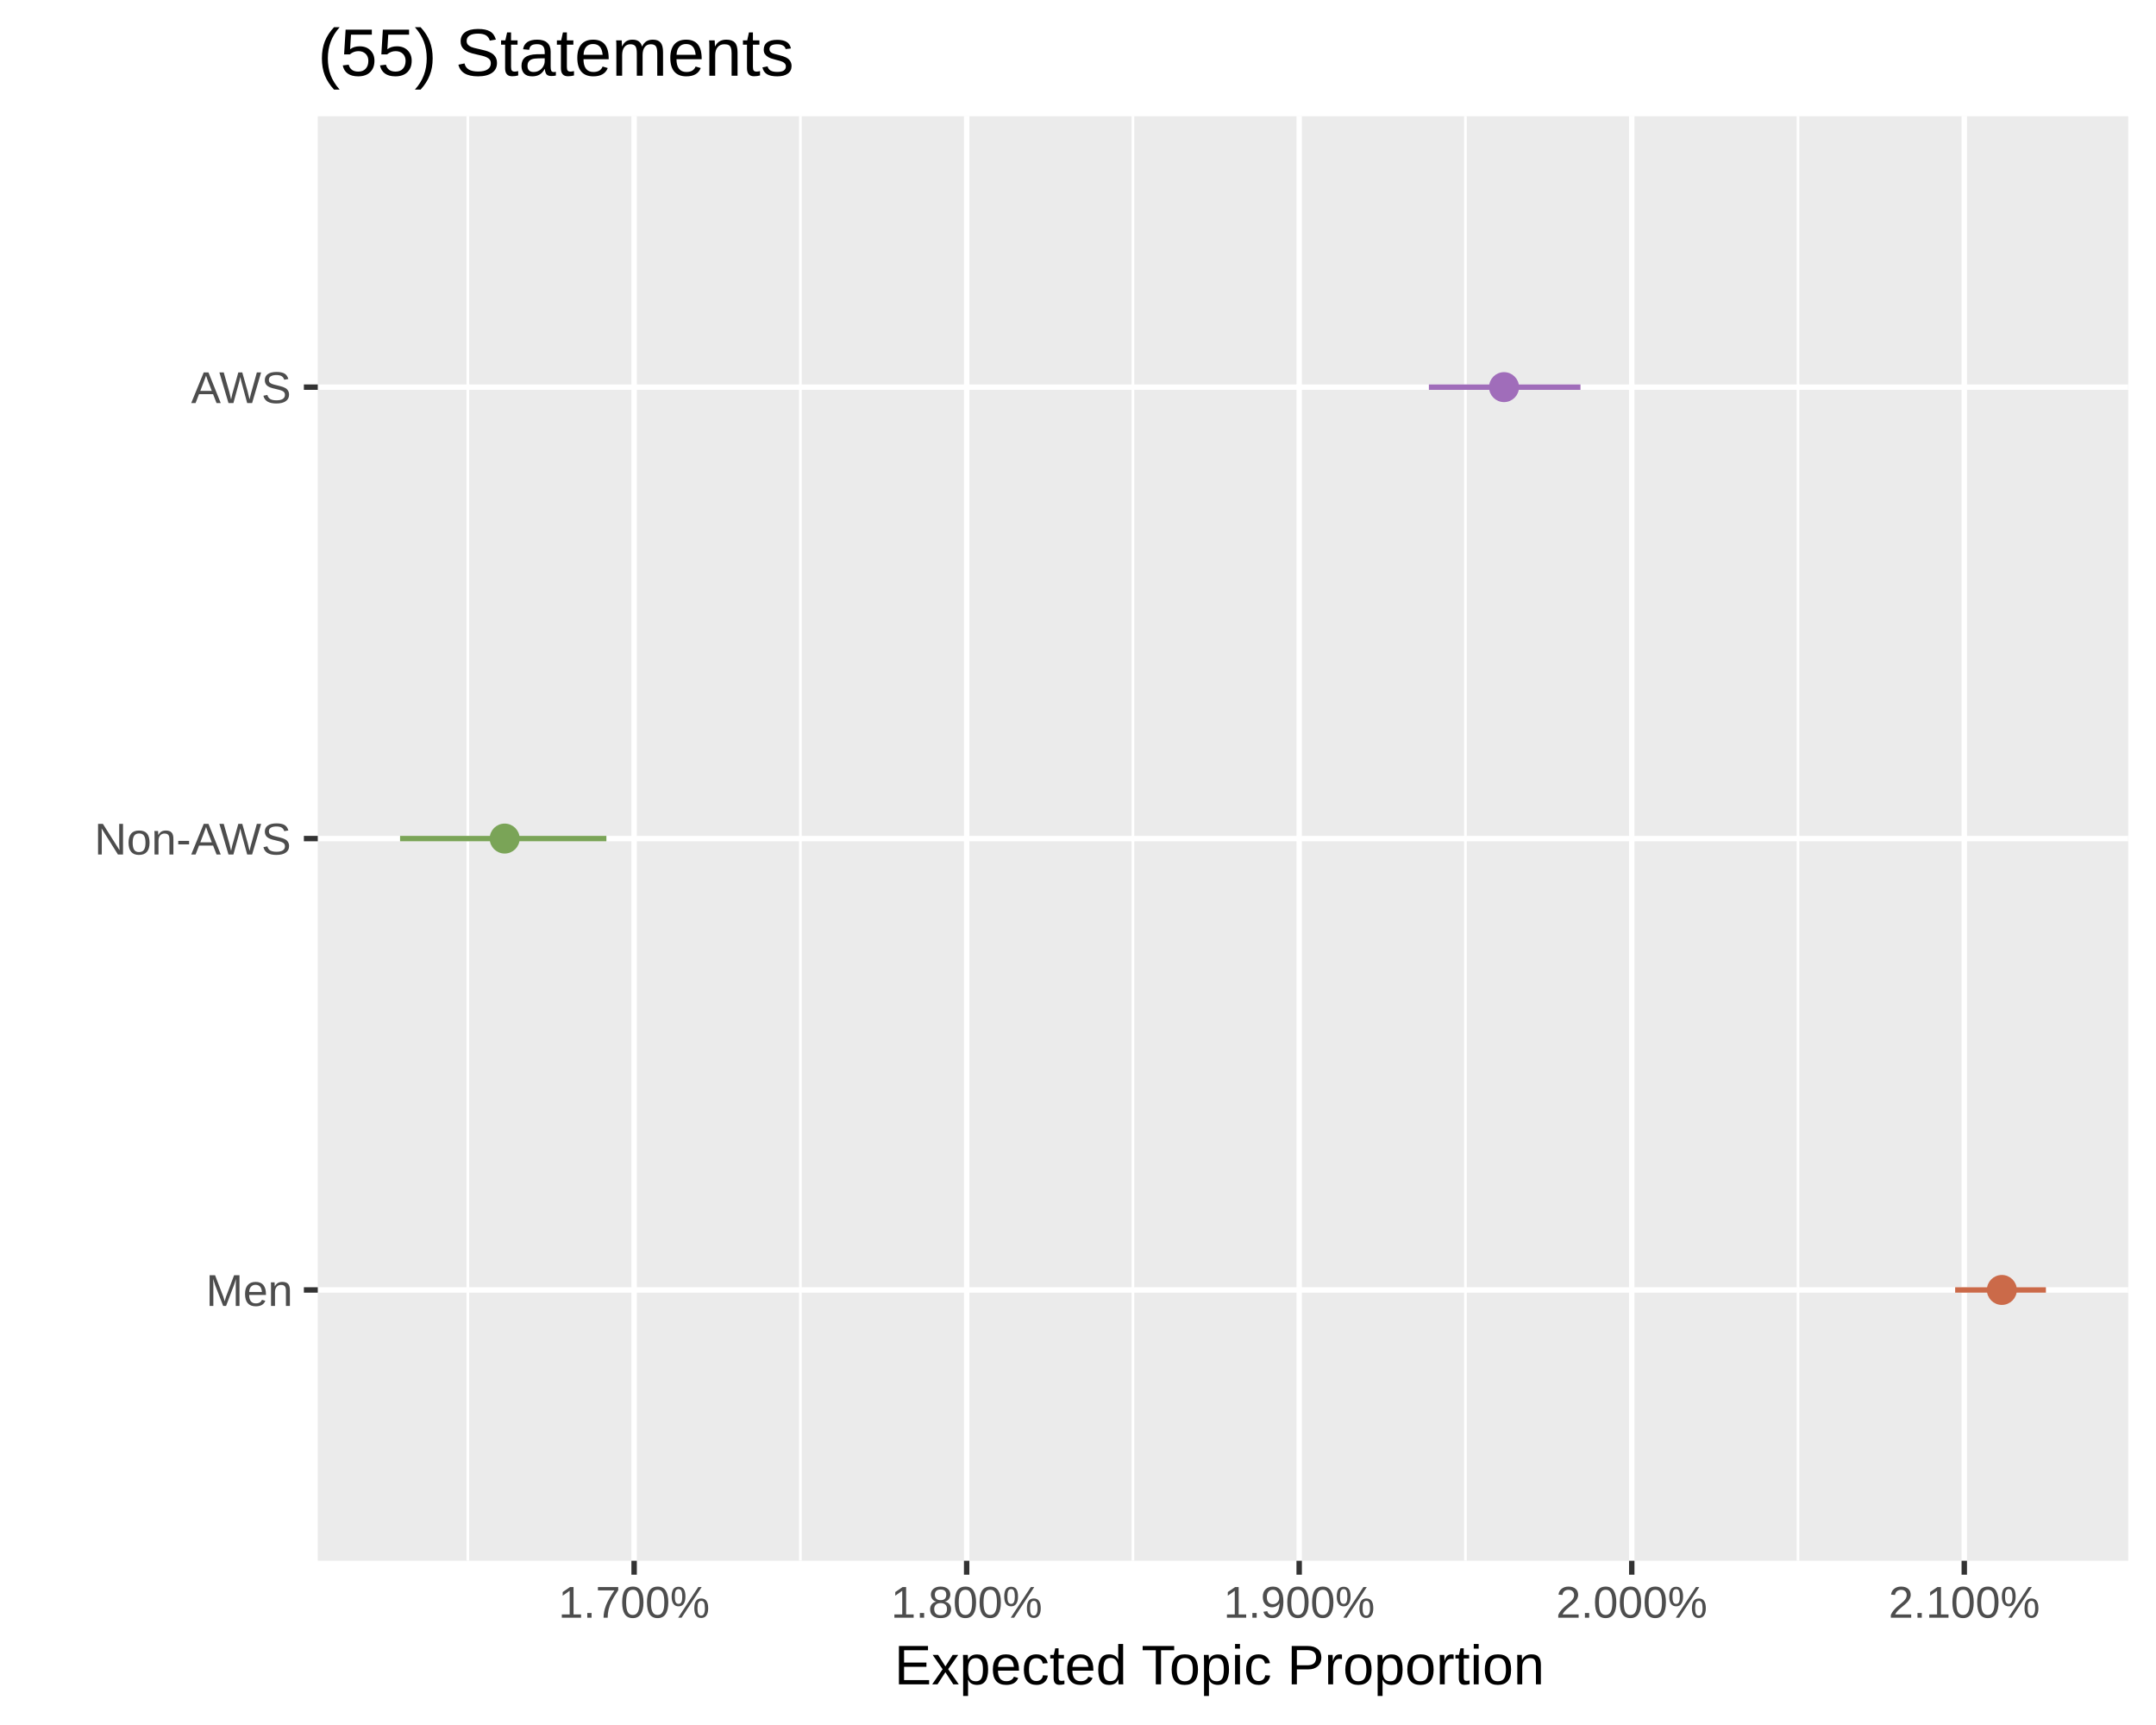
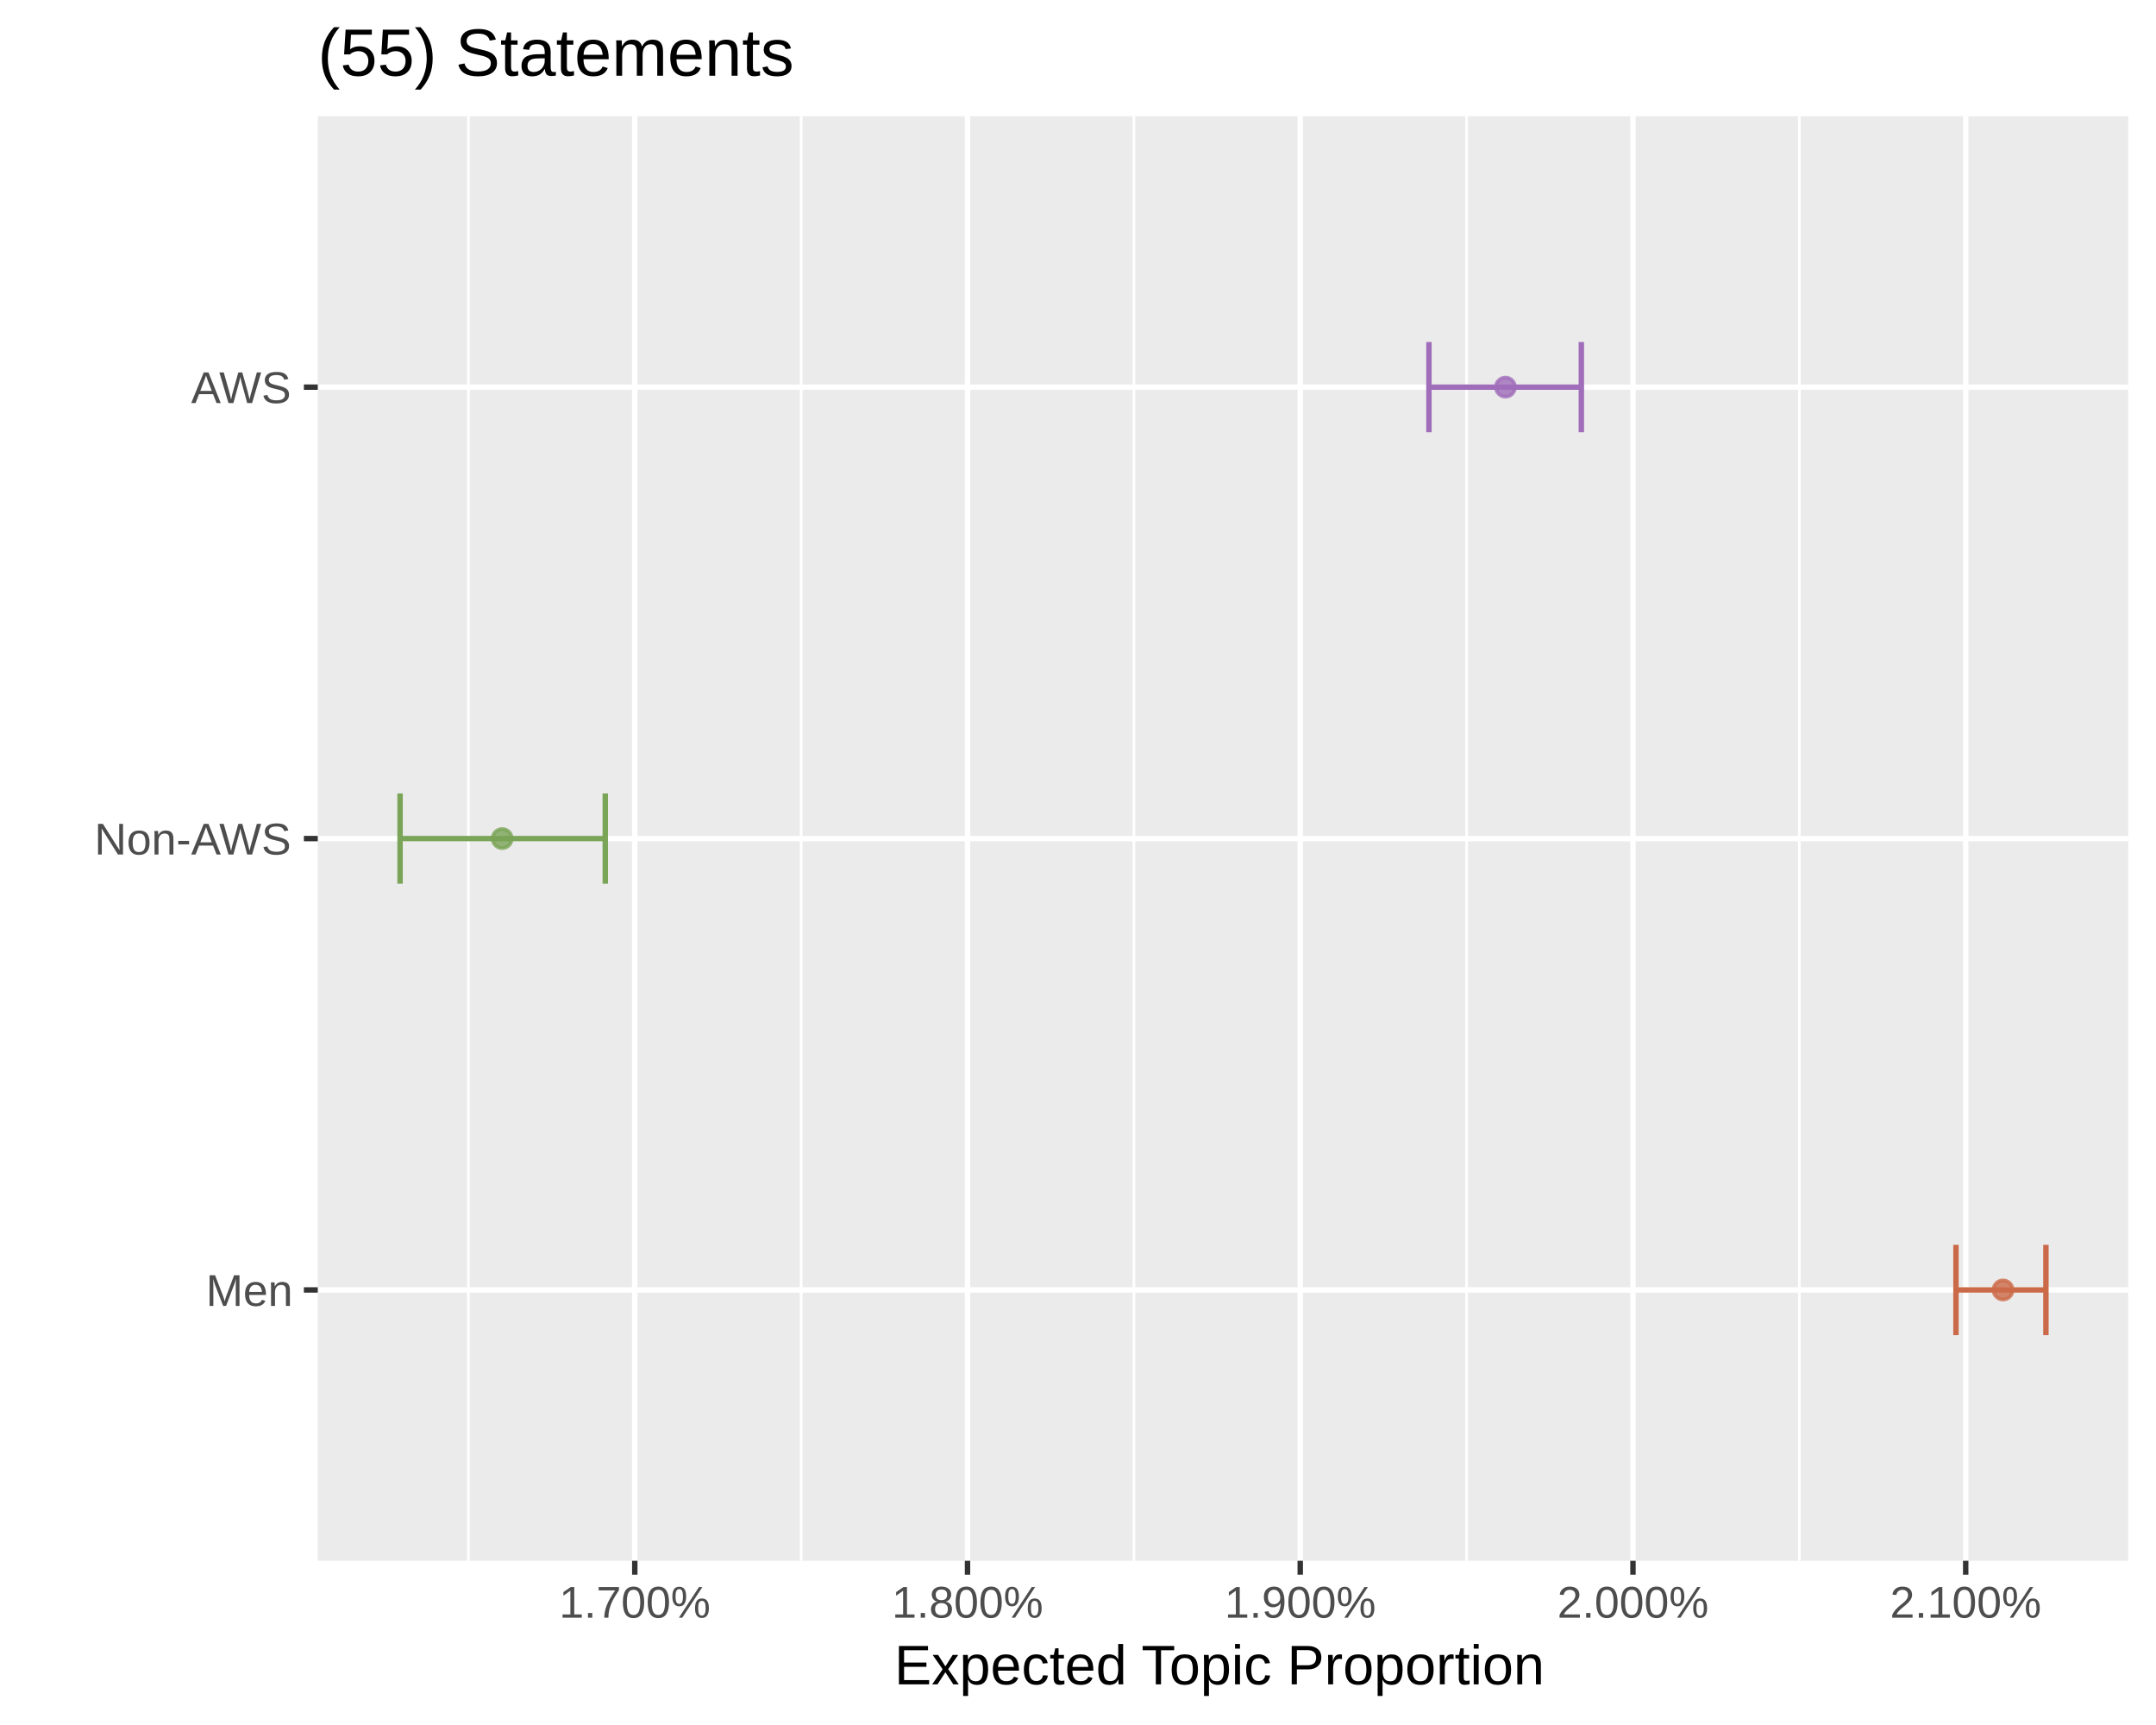
<svg xmlns="http://www.w3.org/2000/svg" viewBox="0 0 425.20 340.16">
  <defs>
    <style type="text/css">
    line, polyline, polygon, path, rect, circle {
      fill: none;
      stroke: #000000;
      stroke-linecap: round;
      stroke-linejoin: round;
      stroke-miterlimit: 10.00;
    }
  </style>
  </defs>
  <rect width="100%" height="100%" style="stroke: none; fill: #FFFFFF;" />
  <rect x="0.00" y="0.00" width="425.20" height="340.16" style="stroke-width: 1.07; stroke: #FFFFFF; fill: #FFFFFF;" />
  <defs>
    <clipPath id="cpNjIuNjd8NDE5LjcyfDMwNy43OHwyMi45Mw==">
      <rect x="62.67" y="22.93" width="357.05" height="284.85" />
    </clipPath>
  </defs>
  <rect x="62.67" y="22.93" width="357.05" height="284.85" style="stroke-width: 1.07; stroke: none; fill: #EBEBEB;" clip-path="url(#cpNjIuNjd8NDE5LjcyfDMwNy43OHwyMi45Mw==)" />
-   <polyline points="92.27,307.78 92.27,22.93 " style="stroke-width: 0.53; stroke: #FFFFFF; stroke-linecap: butt;" clip-path="url(#cpNjIuNjd8NDE5LjcyfDMwNy43OHwyMi45Mw==)" />
-   <polyline points="157.85,307.78 157.85,22.93 " style="stroke-width: 0.53; stroke: #FFFFFF; stroke-linecap: butt;" clip-path="url(#cpNjIuNjd8NDE5LjcyfDMwNy43OHwyMi45Mw==)" />
-   <polyline points="223.43,307.78 223.43,22.93 " style="stroke-width: 0.53; stroke: #FFFFFF; stroke-linecap: butt;" clip-path="url(#cpNjIuNjd8NDE5LjcyfDMwNy43OHwyMi45Mw==)" />
-   <polyline points="289.01,307.78 289.01,22.93 " style="stroke-width: 0.53; stroke: #FFFFFF; stroke-linecap: butt;" clip-path="url(#cpNjIuNjd8NDE5LjcyfDMwNy43OHwyMi45Mw==)" />
-   <polyline points="354.60,307.78 354.60,22.93 " style="stroke-width: 0.53; stroke: #FFFFFF; stroke-linecap: butt;" clip-path="url(#cpNjIuNjd8NDE5LjcyfDMwNy43OHwyMi45Mw==)" />
+   <polyline points="92.38,307.78 92.38,22.93 " style="stroke-width: 0.53; stroke: #FFFFFF; stroke-linecap: butt;" clip-path="url(#cpNjIuNjd8NDE5LjcyfDMwNy43OHwyMi45Mw==)" />
+   <polyline points="158.00,307.78 158.00,22.93 " style="stroke-width: 0.53; stroke: #FFFFFF; stroke-linecap: butt;" clip-path="url(#cpNjIuNjd8NDE5LjcyfDMwNy43OHwyMi45Mw==)" />
+   <polyline points="223.62,307.78 223.62,22.93 " style="stroke-width: 0.53; stroke: #FFFFFF; stroke-linecap: butt;" clip-path="url(#cpNjIuNjd8NDE5LjcyfDMwNy43OHwyMi45Mw==)" />
+   <polyline points="289.24,307.78 289.24,22.93 " style="stroke-width: 0.53; stroke: #FFFFFF; stroke-linecap: butt;" clip-path="url(#cpNjIuNjd8NDE5LjcyfDMwNy43OHwyMi45Mw==)" />
+   <polyline points="354.86,307.78 354.86,22.93 " style="stroke-width: 0.53; stroke: #FFFFFF; stroke-linecap: butt;" clip-path="url(#cpNjIuNjd8NDE5LjcyfDMwNy43OHwyMi45Mw==)" />
  <polyline points="62.67,254.37 419.72,254.37 " style="stroke-width: 1.07; stroke: #FFFFFF; stroke-linecap: butt;" clip-path="url(#cpNjIuNjd8NDE5LjcyfDMwNy43OHwyMi45Mw==)" />
  <polyline points="62.67,165.36 419.72,165.36 " style="stroke-width: 1.07; stroke: #FFFFFF; stroke-linecap: butt;" clip-path="url(#cpNjIuNjd8NDE5LjcyfDMwNy43OHwyMi45Mw==)" />
  <polyline points="62.67,76.34 419.72,76.34 " style="stroke-width: 1.07; stroke: #FFFFFF; stroke-linecap: butt;" clip-path="url(#cpNjIuNjd8NDE5LjcyfDMwNy43OHwyMi45Mw==)" />
-   <polyline points="125.06,307.78 125.06,22.93 " style="stroke-width: 1.07; stroke: #FFFFFF; stroke-linecap: butt;" clip-path="url(#cpNjIuNjd8NDE5LjcyfDMwNy43OHwyMi45Mw==)" />
-   <polyline points="190.64,307.78 190.64,22.93 " style="stroke-width: 1.07; stroke: #FFFFFF; stroke-linecap: butt;" clip-path="url(#cpNjIuNjd8NDE5LjcyfDMwNy43OHwyMi45Mw==)" />
-   <polyline points="256.22,307.78 256.22,22.93 " style="stroke-width: 1.07; stroke: #FFFFFF; stroke-linecap: butt;" clip-path="url(#cpNjIuNjd8NDE5LjcyfDMwNy43OHwyMi45Mw==)" />
-   <polyline points="321.81,307.78 321.81,22.93 " style="stroke-width: 1.07; stroke: #FFFFFF; stroke-linecap: butt;" clip-path="url(#cpNjIuNjd8NDE5LjcyfDMwNy43OHwyMi45Mw==)" />
-   <polyline points="387.39,307.78 387.39,22.93 " style="stroke-width: 1.07; stroke: #FFFFFF; stroke-linecap: butt;" clip-path="url(#cpNjIuNjd8NDE5LjcyfDMwNy43OHwyMi45Mw==)" />
-   <line x1="385.59" y1="254.37" x2="403.49" y2="254.37" style="stroke-width: 1.07; stroke: #CB6A49; stroke-linecap: butt;" clip-path="url(#cpNjIuNjd8NDE5LjcyfDMwNy43OHwyMi45Mw==)" />
-   <line x1="281.80" y1="76.34" x2="311.70" y2="76.34" style="stroke-width: 1.07; stroke: #A06DBA; stroke-linecap: butt;" clip-path="url(#cpNjIuNjd8NDE5LjcyfDMwNy43OHwyMi45Mw==)" />
-   <line x1="78.90" y1="165.36" x2="119.59" y2="165.36" style="stroke-width: 1.07; stroke: #7AA457; stroke-linecap: butt;" clip-path="url(#cpNjIuNjd8NDE5LjcyfDMwNy43OHwyMi45Mw==)" />
-   <circle cx="394.80" cy="254.37" r="1.95pt" style="stroke-width: 0.71; stroke: #CB6A49; fill: #CB6A49;" clip-path="url(#cpNjIuNjd8NDE5LjcyfDMwNy43OHwyMi45Mw==)" />
-   <circle cx="296.62" cy="76.34" r="1.95pt" style="stroke-width: 0.71; stroke: #A06DBA; fill: #A06DBA;" clip-path="url(#cpNjIuNjd8NDE5LjcyfDMwNy43OHwyMi45Mw==)" />
-   <circle cx="99.53" cy="165.36" r="1.95pt" style="stroke-width: 0.71; stroke: #7AA457; fill: #7AA457;" clip-path="url(#cpNjIuNjd8NDE5LjcyfDMwNy43OHwyMi45Mw==)" />
+   <polyline points="125.19,307.78 125.19,22.93 " style="stroke-width: 1.07; stroke: #FFFFFF; stroke-linecap: butt;" clip-path="url(#cpNjIuNjd8NDE5LjcyfDMwNy43OHwyMi45Mw==)" />
+   <polyline points="190.81,307.78 190.81,22.93 " style="stroke-width: 1.07; stroke: #FFFFFF; stroke-linecap: butt;" clip-path="url(#cpNjIuNjd8NDE5LjcyfDMwNy43OHwyMi45Mw==)" />
+   <polyline points="256.43,307.78 256.43,22.93 " style="stroke-width: 1.07; stroke: #FFFFFF; stroke-linecap: butt;" clip-path="url(#cpNjIuNjd8NDE5LjcyfDMwNy43OHwyMi45Mw==)" />
+   <polyline points="322.05,307.78 322.05,22.93 " style="stroke-width: 1.07; stroke: #FFFFFF; stroke-linecap: butt;" clip-path="url(#cpNjIuNjd8NDE5LjcyfDMwNy43OHwyMi45Mw==)" />
+   <polyline points="387.67,307.78 387.67,22.93 " style="stroke-width: 1.07; stroke: #FFFFFF; stroke-linecap: butt;" clip-path="url(#cpNjIuNjd8NDE5LjcyfDMwNy43OHwyMi45Mw==)" />
+   <polyline points="403.49,263.28 403.49,245.47 " style="stroke-width: 1.07; stroke: #CB6A49; stroke-linecap: butt;" clip-path="url(#cpNjIuNjd8NDE5LjcyfDMwNy43OHwyMi45Mw==)" />
+   <polyline points="403.49,254.37 385.75,254.37 " style="stroke-width: 1.07; stroke: #CB6A49; stroke-linecap: butt;" clip-path="url(#cpNjIuNjd8NDE5LjcyfDMwNy43OHwyMi45Mw==)" />
+   <polyline points="385.75,263.28 385.75,245.47 " style="stroke-width: 1.07; stroke: #CB6A49; stroke-linecap: butt;" clip-path="url(#cpNjIuNjd8NDE5LjcyfDMwNy43OHwyMi45Mw==)" />
+   <polyline points="311.87,85.24 311.87,67.44 " style="stroke-width: 1.07; stroke: #A06DBA; stroke-linecap: butt;" clip-path="url(#cpNjIuNjd8NDE5LjcyfDMwNy43OHwyMi45Mw==)" />
+   <polyline points="311.87,76.34 281.81,76.34 " style="stroke-width: 1.07; stroke: #A06DBA; stroke-linecap: butt;" clip-path="url(#cpNjIuNjd8NDE5LjcyfDMwNy43OHwyMi45Mw==)" />
+   <polyline points="281.81,85.24 281.81,67.44 " style="stroke-width: 1.07; stroke: #A06DBA; stroke-linecap: butt;" clip-path="url(#cpNjIuNjd8NDE5LjcyfDMwNy43OHwyMi45Mw==)" />
+   <polyline points="119.37,174.26 119.37,156.46 " style="stroke-width: 1.07; stroke: #7AA457; stroke-linecap: butt;" clip-path="url(#cpNjIuNjd8NDE5LjcyfDMwNy43OHwyMi45Mw==)" />
+   <polyline points="119.37,165.36 78.90,165.36 " style="stroke-width: 1.07; stroke: #7AA457; stroke-linecap: butt;" clip-path="url(#cpNjIuNjd8NDE5LjcyfDMwNy43OHwyMi45Mw==)" />
+   <polyline points="78.90,174.26 78.90,156.46 " style="stroke-width: 1.07; stroke: #7AA457; stroke-linecap: butt;" clip-path="url(#cpNjIuNjd8NDE5LjcyfDMwNy43OHwyMi45Mw==)" />
+   <circle cx="395.03" cy="254.37" r="1.42pt" style="stroke-width: 0.71; stroke: #CB6A49; stroke-opacity: 0.80; fill: #CB6A49; fill-opacity: 0.80;" clip-path="url(#cpNjIuNjd8NDE5LjcyfDMwNy43OHwyMi45Mw==)" />
+   <circle cx="296.90" cy="76.34" r="1.42pt" style="stroke-width: 0.71; stroke: #A06DBA; stroke-opacity: 0.80; fill: #A06DBA; fill-opacity: 0.80;" clip-path="url(#cpNjIuNjd8NDE5LjcyfDMwNy43OHwyMi45Mw==)" />
+   <circle cx="99.04" cy="165.36" r="1.42pt" style="stroke-width: 0.71; stroke: #7AA457; stroke-opacity: 0.80; fill: #7AA457; fill-opacity: 0.80;" clip-path="url(#cpNjIuNjd8NDE5LjcyfDMwNy43OHwyMi45Mw==)" />
  <defs>
    <clipPath id="cpMC4wMHw0MjUuMjB8MzQwLjE2fDAuMDA=">
      <rect x="0.00" y="0.00" width="425.20" height="340.16" />
    </clipPath>
  </defs>
  <g clip-path="url(#cpMC4wMHw0MjUuMjB8MzQwLjE2fDAuMDA=)">
    <text x="40.62" y="257.52" style="font-size: 8.80px; fill: #4D4D4D; font-family: Arial;" textLength="17.12px" lengthAdjust="spacingAndGlyphs">Men</text>
  </g>
  <g clip-path="url(#cpMC4wMHw0MjUuMjB8MzQwLjE2fDAuMDA=)">
    <text x="18.62" y="168.51" style="font-size: 8.80px; fill: #4D4D4D; font-family: Arial;" textLength="39.12px" lengthAdjust="spacingAndGlyphs">Non-AWS</text>
  </g>
  <g clip-path="url(#cpMC4wMHw0MjUuMjB8MzQwLjE2fDAuMDA=)">
    <text x="37.69" y="79.49" style="font-size: 8.80px; fill: #4D4D4D; font-family: Arial;" textLength="20.04px" lengthAdjust="spacingAndGlyphs">AWS</text>
  </g>
  <polyline points="59.93,254.37 62.67,254.37 " style="stroke-width: 1.07; stroke: #333333; stroke-linecap: butt;" clip-path="url(#cpMC4wMHw0MjUuMjB8MzQwLjE2fDAuMDA=)" />
  <polyline points="59.93,165.36 62.67,165.36 " style="stroke-width: 1.07; stroke: #333333; stroke-linecap: butt;" clip-path="url(#cpMC4wMHw0MjUuMjB8MzQwLjE2fDAuMDA=)" />
  <polyline points="59.93,76.34 62.67,76.34 " style="stroke-width: 1.07; stroke: #333333; stroke-linecap: butt;" clip-path="url(#cpMC4wMHw0MjUuMjB8MzQwLjE2fDAuMDA=)" />
-   <polyline points="125.06,310.52 125.06,307.78 " style="stroke-width: 1.07; stroke: #333333; stroke-linecap: butt;" clip-path="url(#cpMC4wMHw0MjUuMjB8MzQwLjE2fDAuMDA=)" />
-   <polyline points="190.64,310.52 190.64,307.78 " style="stroke-width: 1.07; stroke: #333333; stroke-linecap: butt;" clip-path="url(#cpMC4wMHw0MjUuMjB8MzQwLjE2fDAuMDA=)" />
-   <polyline points="256.22,310.52 256.22,307.78 " style="stroke-width: 1.07; stroke: #333333; stroke-linecap: butt;" clip-path="url(#cpMC4wMHw0MjUuMjB8MzQwLjE2fDAuMDA=)" />
-   <polyline points="321.81,310.52 321.81,307.78 " style="stroke-width: 1.07; stroke: #333333; stroke-linecap: butt;" clip-path="url(#cpMC4wMHw0MjUuMjB8MzQwLjE2fDAuMDA=)" />
-   <polyline points="387.39,310.52 387.39,307.78 " style="stroke-width: 1.07; stroke: #333333; stroke-linecap: butt;" clip-path="url(#cpMC4wMHw0MjUuMjB8MzQwLjE2fDAuMDA=)" />
+   <polyline points="125.19,310.52 125.19,307.78 " style="stroke-width: 1.07; stroke: #333333; stroke-linecap: butt;" clip-path="url(#cpMC4wMHw0MjUuMjB8MzQwLjE2fDAuMDA=)" />
+   <polyline points="190.81,310.52 190.81,307.78 " style="stroke-width: 1.07; stroke: #333333; stroke-linecap: butt;" clip-path="url(#cpMC4wMHw0MjUuMjB8MzQwLjE2fDAuMDA=)" />
+   <polyline points="256.43,310.52 256.43,307.78 " style="stroke-width: 1.07; stroke: #333333; stroke-linecap: butt;" clip-path="url(#cpMC4wMHw0MjUuMjB8MzQwLjE2fDAuMDA=)" />
+   <polyline points="322.05,310.52 322.05,307.78 " style="stroke-width: 1.07; stroke: #333333; stroke-linecap: butt;" clip-path="url(#cpMC4wMHw0MjUuMjB8MzQwLjE2fDAuMDA=)" />
+   <polyline points="387.67,310.52 387.67,307.78 " style="stroke-width: 1.07; stroke: #333333; stroke-linecap: butt;" clip-path="url(#cpMC4wMHw0MjUuMjB8MzQwLjE2fDAuMDA=)" />
  <g clip-path="url(#cpMC4wMHw0MjUuMjB8MzQwLjE2fDAuMDA=)">
-     <text x="110.13" y="319.01" style="font-size: 8.80px; fill: #4D4D4D; font-family: Arial;" textLength="29.85px" lengthAdjust="spacingAndGlyphs">1.700%</text>
+     <text x="110.27" y="319.01" style="font-size: 8.80px; fill: #4D4D4D; font-family: Arial;" textLength="29.85px" lengthAdjust="spacingAndGlyphs">1.700%</text>
  </g>
  <g clip-path="url(#cpMC4wMHw0MjUuMjB8MzQwLjE2fDAuMDA=)">
-     <text x="175.72" y="319.01" style="font-size: 8.80px; fill: #4D4D4D; font-family: Arial;" textLength="29.85px" lengthAdjust="spacingAndGlyphs">1.800%</text>
+     <text x="175.89" y="319.01" style="font-size: 8.80px; fill: #4D4D4D; font-family: Arial;" textLength="29.85px" lengthAdjust="spacingAndGlyphs">1.800%</text>
  </g>
  <g clip-path="url(#cpMC4wMHw0MjUuMjB8MzQwLjE2fDAuMDA=)">
-     <text x="241.30" y="319.01" style="font-size: 8.80px; fill: #4D4D4D; font-family: Arial;" textLength="29.85px" lengthAdjust="spacingAndGlyphs">1.900%</text>
+     <text x="241.51" y="319.01" style="font-size: 8.80px; fill: #4D4D4D; font-family: Arial;" textLength="29.85px" lengthAdjust="spacingAndGlyphs">1.900%</text>
  </g>
  <g clip-path="url(#cpMC4wMHw0MjUuMjB8MzQwLjE2fDAuMDA=)">
-     <text x="306.88" y="319.01" style="font-size: 8.80px; fill: #4D4D4D; font-family: Arial;" textLength="29.85px" lengthAdjust="spacingAndGlyphs">2.000%</text>
+     <text x="307.13" y="319.01" style="font-size: 8.80px; fill: #4D4D4D; font-family: Arial;" textLength="29.85px" lengthAdjust="spacingAndGlyphs">2.000%</text>
  </g>
  <g clip-path="url(#cpMC4wMHw0MjUuMjB8MzQwLjE2fDAuMDA=)">
-     <text x="372.47" y="319.01" style="font-size: 8.80px; fill: #4D4D4D; font-family: Arial;" textLength="29.85px" lengthAdjust="spacingAndGlyphs">2.100%</text>
+     <text x="372.74" y="319.01" style="font-size: 8.80px; fill: #4D4D4D; font-family: Arial;" textLength="29.85px" lengthAdjust="spacingAndGlyphs">2.100%</text>
  </g>
  <g clip-path="url(#cpMC4wMHw0MjUuMjB8MzQwLjE2fDAuMDA=)">
    <text x="176.38" y="332.15" style="font-size: 11.00px; font-family: Arial;" textLength="129.63px" lengthAdjust="spacingAndGlyphs">Expected Topic Proportion</text>
  </g>
  <g clip-path="url(#cpMC4wMHw0MjUuMjB8MzQwLjE2fDAuMDA=)">
    <text x="62.67" y="14.93" style="font-size: 13.20px; font-family: Arial;" textLength="93.91px" lengthAdjust="spacingAndGlyphs">(55) Statements</text>
  </g>
</svg>
